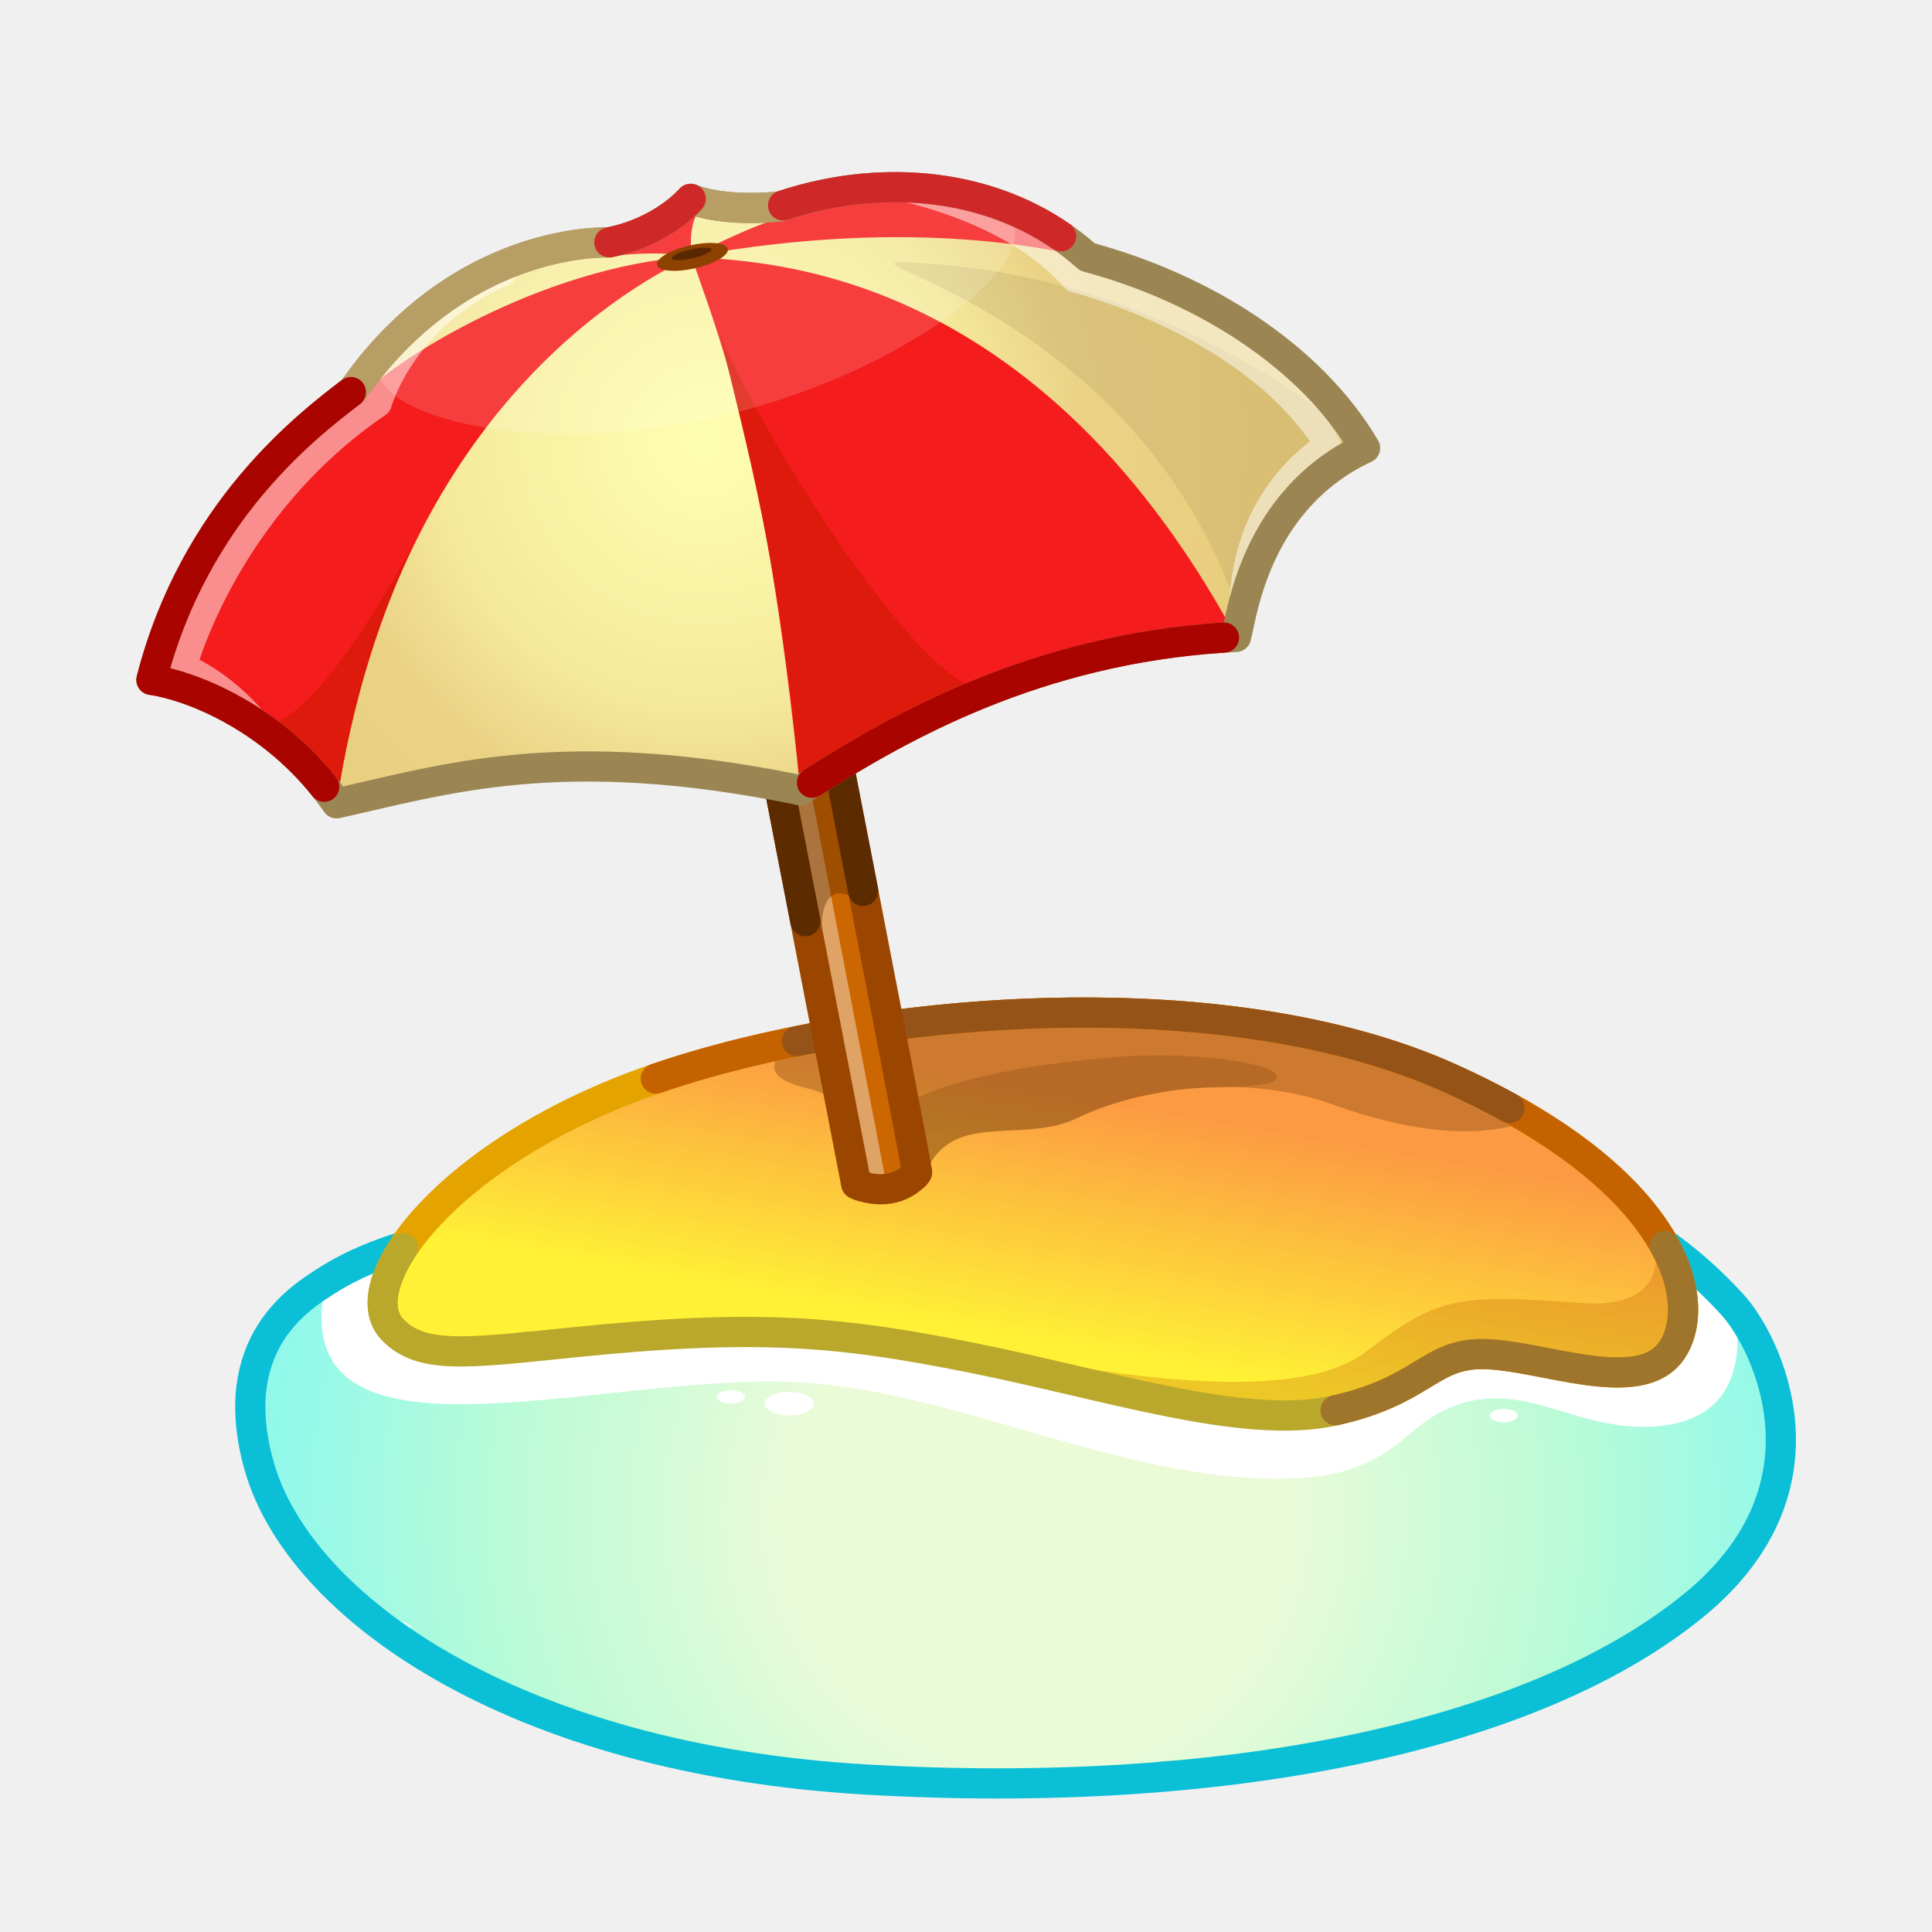
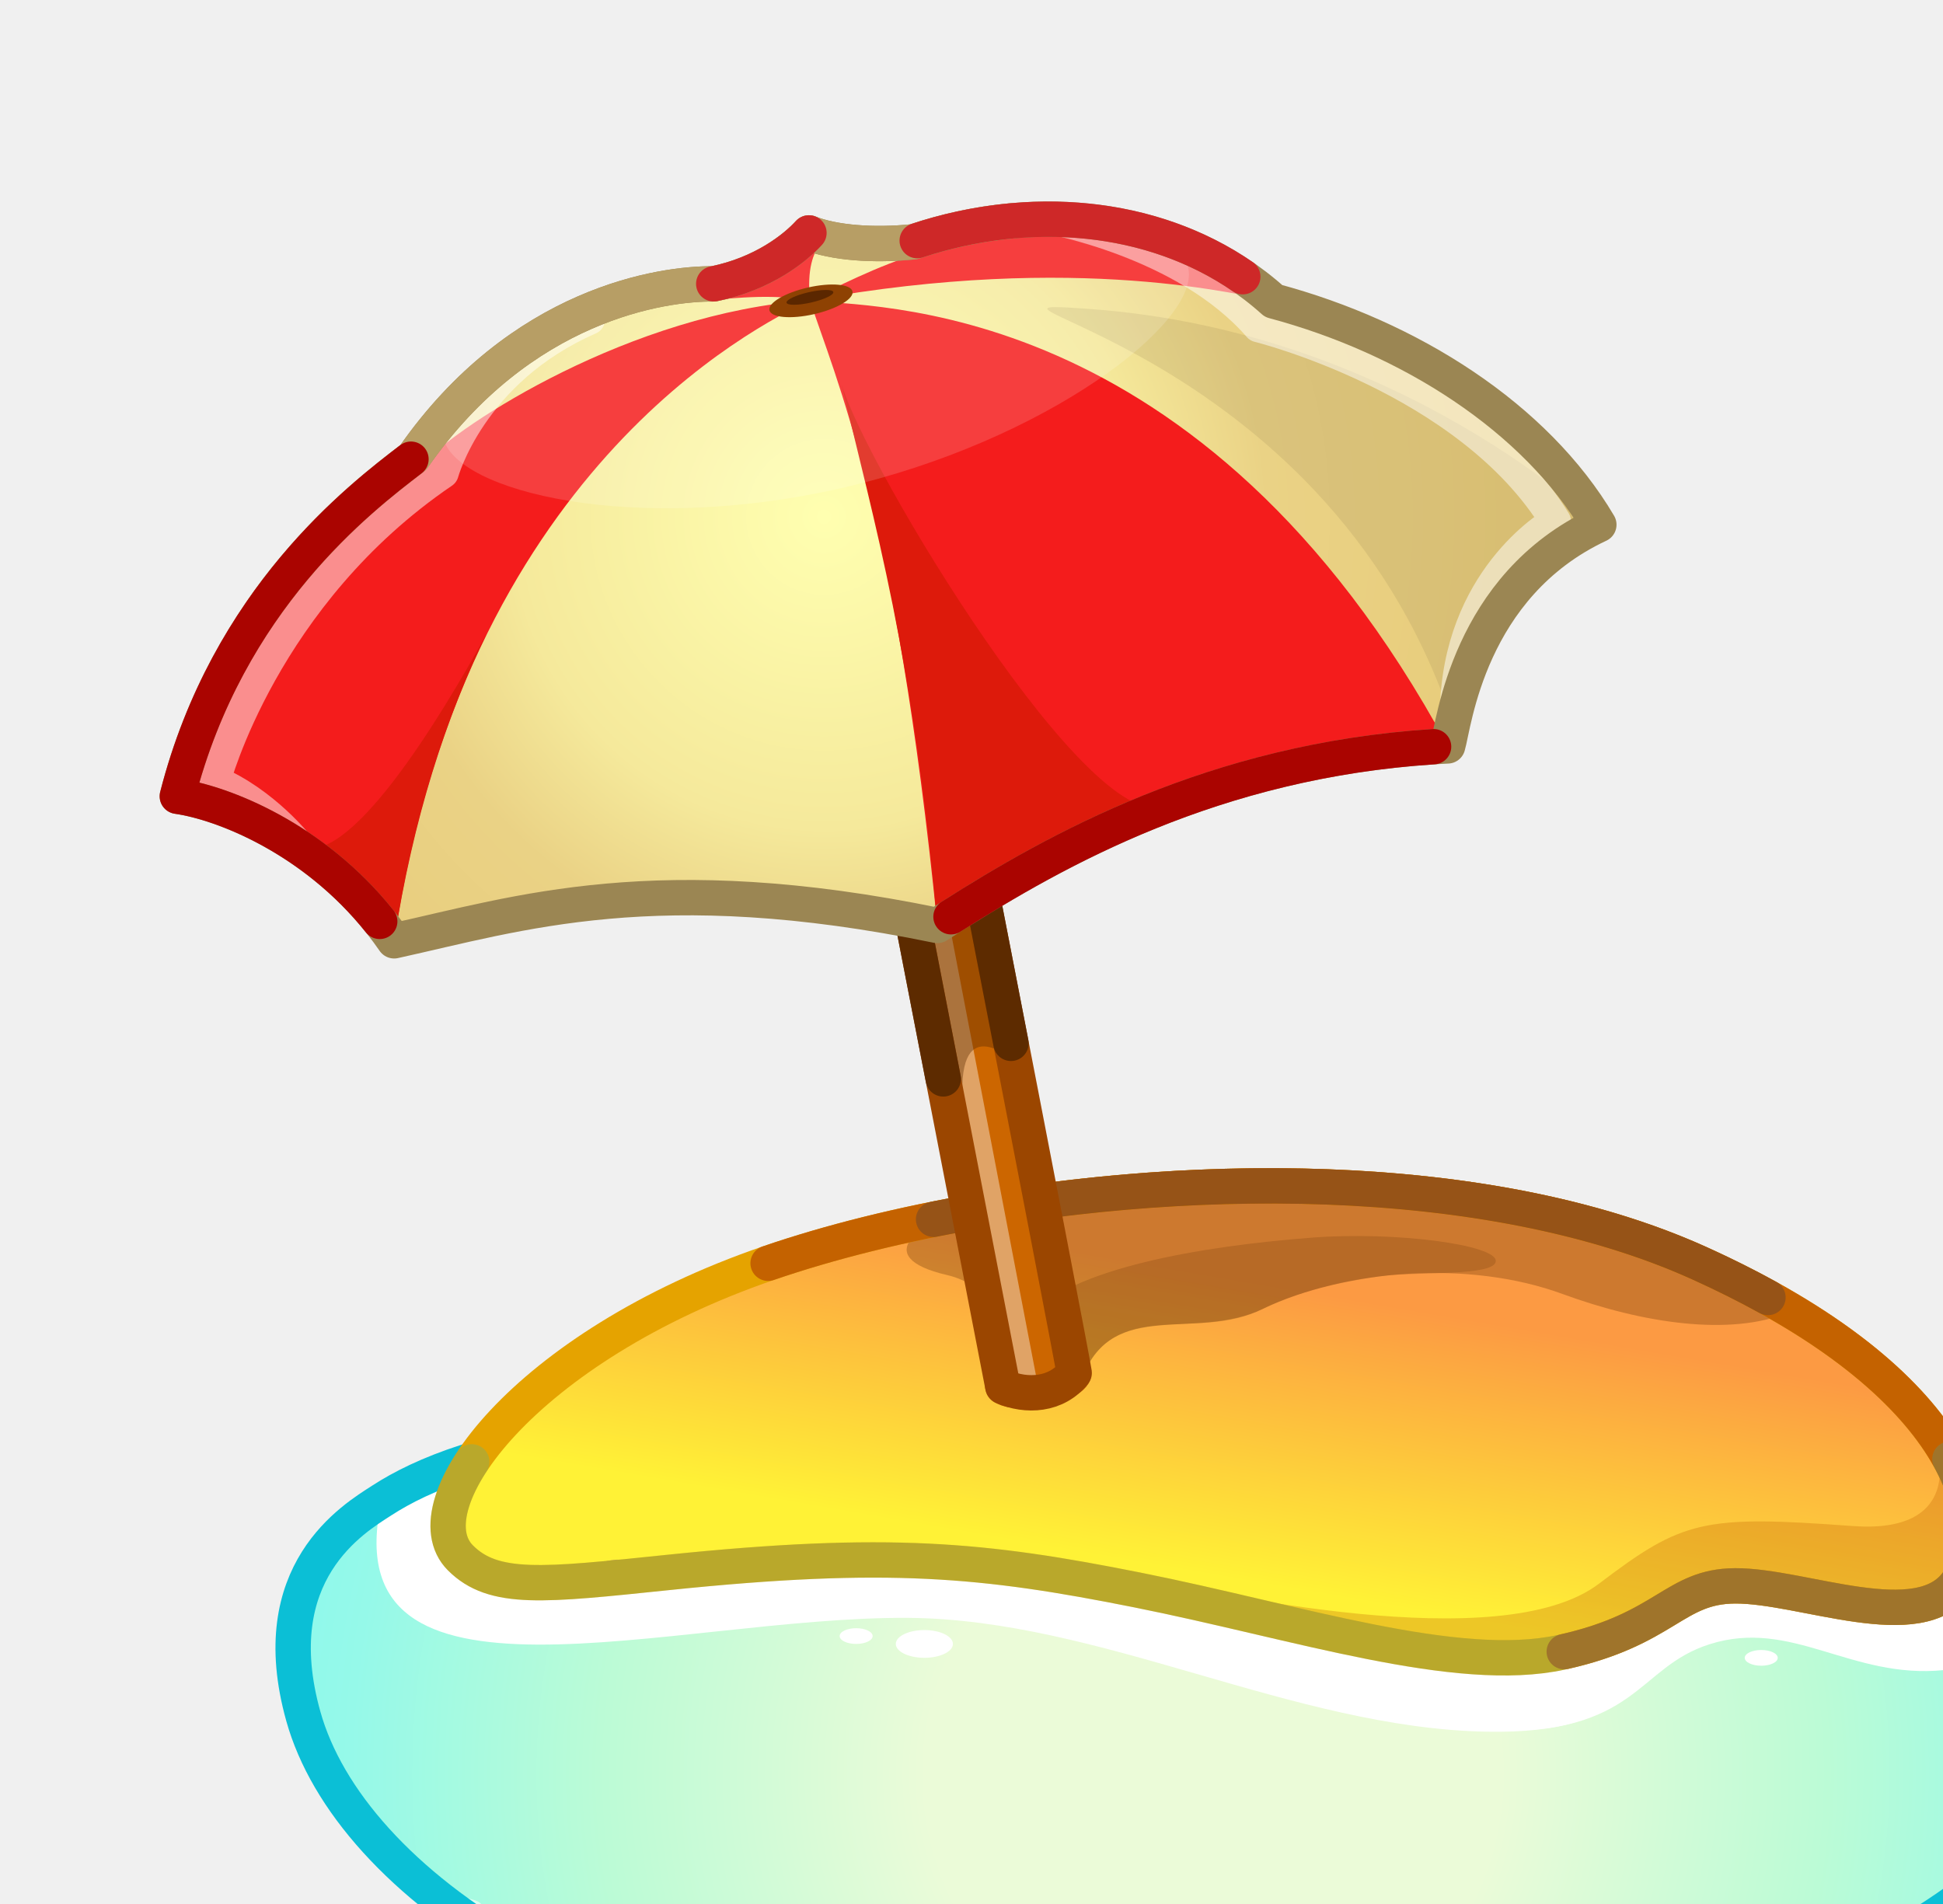
- <svg xmlns="http://www.w3.org/2000/svg" viewBox="0 0 512 512" width="512" height="512" style="width: 100%; height: 100%; transform: translate3d(0,0,0);" preserveAspectRatio="xMidYMid meet">
+ <svg xmlns="http://www.w3.org/2000/svg" width="512" height="512" style="width:100%;height:100%;transform:translate3d(0,0,0)">
  <defs>
-     <clipPath id="__lottie_element_2">
-       <rect width="512" height="512" x="0" y="0" />
+     <radialGradient id="d" spreadMethod="pad" gradientUnits="userSpaceOnUse" cx="-69.533" cy="-144.056" r="156.714" fx="-69.533" fy="-144.056">
+       <stop offset="0%" stop-color="#FFFFB0" />
+       <stop offset="45%" stop-color="#F5E99B" />
+       <stop offset="64%" stop-color="#EAD285" />
+       <stop offset="82%" stop-color="#E9CF80" />
+       <stop offset="100%" stop-color="#E7CC7A" />
+     </radialGradient>
+     <radialGradient id="b" spreadMethod="pad" gradientUnits="userSpaceOnUse" cx="18.467" cy="140.419" r="295.812" fx="18.467" fy="140.419">
+       <stop offset="22%" stop-color="#EBFBD8" />
+       <stop offset="34%" stop-color="#D3FBD7" />
+       <stop offset="47%" stop-color="#BBFBD6" />
+       <stop offset="66%" stop-color="#95F9E9" />
+       <stop offset="100%" stop-color="#6FF6FB" />
+     </radialGradient>
+     <linearGradient id="c" spreadMethod="pad" gradientUnits="userSpaceOnUse" x1="15.467" y1="95" x2="26.853" y2="28.965">
+       <stop offset="0%" stop-color="#FFF236" />
+       <stop offset="50%" stop-color="#FDC63C" />
+       <stop offset="100%" stop-color="#FC9A43" />
+     </linearGradient>
+     <clipPath id="a">
+       <path d="M0 0h512v512H0z" />
    </clipPath>
-     <radialGradient id="__lottie_element_10" spreadMethod="pad" gradientUnits="userSpaceOnUse" cx="-69.533" cy="-144.056" r="156.714" fx="-69.533" fy="-144.056">
-       <stop offset="0%" stop-color="rgb(255,255,176)" />
-       <stop offset="45%" stop-color="rgb(245,233,155)" />
-       <stop offset="64%" stop-color="rgb(234,210,133)" />
-       <stop offset="82%" stop-color="rgb(233,207,128)" />
-       <stop offset="100%" stop-color="rgb(231,204,122)" />
-     </radialGradient>
-     <linearGradient id="__lottie_element_32" spreadMethod="pad" gradientUnits="userSpaceOnUse" x1="15.467" y1="95" x2="26.853" y2="28.965">
-       <stop offset="0%" stop-color="rgb(255,242,54)" />
-       <stop offset="50%" stop-color="rgb(253,198,60)" />
-       <stop offset="100%" stop-color="rgb(252,154,67)" />
-     </linearGradient>
-     <radialGradient id="__lottie_element_36" spreadMethod="pad" gradientUnits="userSpaceOnUse" cx="18.467" cy="140.419" r="295.812" fx="18.467" fy="140.419">
-       <stop offset="22%" stop-color="rgb(235,251,216)" />
-       <stop offset="34%" stop-color="rgb(211,251,215)" />
-       <stop offset="47%" stop-color="rgb(187,251,214)" />
-       <stop offset="66%" stop-color="rgb(149,249,233)" />
-       <stop offset="100%" stop-color="rgb(111,246,251)" />
-     </radialGradient>
  </defs>
-   <g clip-path="url(#__lottie_element_2)">
-     <g style="display: block;" transform="matrix(1,0,0,1,256,261)" opacity="1">
-       <g opacity="1" transform="matrix(1,0,0,1,0,0)">
-         <path fill="rgb(255,255,255)" fill-opacity="1" d=" M140.055,51.941 C167.937,54.765 188.409,68.529 203.316,84.984 C211.754,94.298 231.525,132.758 192.986,164.333 C149.858,199.668 67.552,216.008 -26.187,210.613 C-119.926,205.218 -176.875,164.818 -187.361,127.394 C-196.52,94.704 -175.91,82.605 -169.639,78.543 C-160.383,72.548 -145.474,66.411 -116.18,62.529 C-40.499,52.499 85.946,46.462 140.055,51.941z" />
-       </g>
-       <g opacity="1" transform="matrix(1,0,0,1,0,0)">
-         <path fill="url(#__lottie_element_36)" fill-opacity="1" d=" M-169.639,78.543 C-169.639,78.543 -196.52,94.704 -187.361,127.394 C-176.875,164.818 -119.926,205.218 -26.187,210.613 C67.552,216.008 149.858,199.668 192.986,164.333 C231.525,132.758 211.098,91.902 203.316,84.984 C203.316,84.984 211.486,114.132 183.86,116.911 C162.805,119.029 149.463,105.134 130.82,111.059 C114.147,116.358 114.837,131.497 80.378,130.851 C36.439,130.027 -7.003,105.402 -50.502,105.095 C-103.562,104.72 -181.26,130.446 -169.639,78.543z" />
-       </g>
-       <g opacity="0.6" transform="matrix(0.5,0,0,0.5,7,-36)">
-         <path fill="rgb(255,255,255)" fill-opacity="1" d=" M-311.606,421.337 C-312,425.112 -299,426 -299,422.447 C-299,418.894 -311.258,418 -311.606,421.337z M-330.303,411.171 C-331,415.889 -308,417 -308,412.559 C-308,408.118 -329.687,407 -330.303,411.171z" />
-       </g>
-       <g opacity="0.6" transform="matrix(0.5,0,0,0.5,7,-36)">
-         <path fill="rgb(255,255,255)" fill-opacity="1" d=" M-247.398,456 C-232.254,461.949 -207.499,470.124 -195.21,472.249 C-186.921,473.524 -173,479 -161,482.023 C-134.657,488.66 -109.67,491.685 -94.532,493.448 C-85.5,494.5 -60.04,496.6 -48.662,496.972 C-32.5,497.5 1.37,496.622 14.429,496.622 C28.009,496.622 50.965,495.622 73.333,495.197 C94.017,494.804 117.316,490.297 141.603,489.447 C160.719,488.778 166.785,486.117 176.911,485.048 C184.959,484.198 191.045,482.198 196.369,481.348 C202.568,480.073 214.769,476.373 223,471.699 C212.299,475.949 156.472,486.573 140.931,487.423 C129.122,488.069 120.932,487.573 95.074,489.273 C74.588,490.62 47.672,492.998 21.641,490.873 C6.564,489.642 -37.143,493.689 -66.091,491.448 C-130,486.5 -151,483 -186.313,472.325 C-205.162,466.627 -225.5,465 -247.398,456z" />
-       </g>
-       <g opacity="1" transform="matrix(0.5,0,0,0.5,7,-36)">
-         <path stroke-linecap="round" stroke-linejoin="round" fill-opacity="0" stroke="rgb(134,232,209)" stroke-opacity="1" stroke-width="12" d=" M-46.54,494.517 C-41.599,495.286 -31,495 -21.429,494.583" />
-       </g>
-       <g opacity="1" transform="matrix(0.5,0,0,0.5,7,-36)">
-         <path stroke-linecap="round" stroke-linejoin="round" fill-opacity="0" stroke="rgb(134,232,209)" stroke-opacity="1" stroke-width="12" d=" M90.01,489.439 C101.907,489.148 111.985,488.329 124.557,487.347" />
-       </g>
-       <g opacity="1" transform="matrix(0.5,0,0,0.5,7,-36)">
-         <path stroke-linecap="round" stroke-linejoin="round" fill-opacity="0" stroke="rgb(134,232,209)" stroke-opacity="1" stroke-width="12" d=" M-222.287,464.207 C-210,469.5 -196.5,474 -179.837,476.882" />
-       </g>
-       <g opacity="1" transform="matrix(1,0,0,1,0,0)">
-         <path stroke-linecap="round" stroke-linejoin="round" fill-opacity="0" stroke="rgb(11,191,214)" stroke-opacity="1" stroke-width="8" d=" M140.055,51.941 C167.937,54.765 188.409,68.529 203.316,84.984 C211.754,94.298 231.525,132.758 192.986,164.333 C149.858,199.668 67.552,216.008 -26.187,210.613 C-119.926,205.218 -176.875,164.818 -187.361,127.394 C-196.52,94.704 -175.91,82.605 -169.639,78.543 C-160.383,72.548 -145.474,66.411 -116.18,62.529 C-40.499,52.499 85.946,46.462 140.055,51.941z" />
-       </g>
-       <g opacity="1" transform="matrix(1,0,0,1,0,0)">
-         <path fill="rgb(255,255,255)" fill-opacity="1" d=" M146.241,114.143 C146.241,115.126 144.569,115.922 142.507,115.922 C140.445,115.922 138.774,115.126 138.774,114.143 C138.774,113.16 140.445,112.363 142.507,112.363 C144.569,112.363 146.241,113.16 146.241,114.143z" />
-       </g>
-       <g opacity="1" transform="matrix(1,0,0,1,0,0)">
-         <path fill="rgb(255,255,255)" fill-opacity="1" d=" M-40.387,110.992 C-40.387,112.726 -43.28,114.132 -46.848,114.132 C-50.416,114.132 -53.308,112.726 -53.308,110.992 C-53.308,109.258 -50.416,107.852 -46.848,107.852 C-43.28,107.852 -40.387,109.258 -40.387,110.992z" />
-       </g>
-       <g opacity="1" transform="matrix(1,0,0,1,0,0)">
-         <path fill="rgb(255,255,255)" fill-opacity="1" d=" M-58.55,109.212 C-58.55,110.195 -60.221,110.992 -62.283,110.992 C-64.345,110.992 -66.016,110.195 -66.016,109.212 C-66.016,108.229 -64.345,107.432 -62.283,107.432 C-60.221,107.432 -58.55,108.229 -58.55,109.212z" />
-       </g>
-       <g opacity="1" transform="matrix(1,0,0,1,1,0)">
-         <path fill="rgb(255,255,255)" fill-opacity="1" d=" M-38.05,101.466 C-38.05,102.037 -39.721,102.5 -41.783,102.5 C-43.845,102.5 -45.516,102.037 -45.516,101.466 C-45.516,100.895 -43.845,100.432 -41.783,100.432 C-39.721,100.432 -38.05,100.895 -38.05,101.466z" />
-       </g>
-       <g opacity="0" transform="matrix(1,0,0,1,1,0)">
-         <path fill="rgb(255,255,255)" fill-opacity="1" d=" M123.75,144.646 C123.75,145.702 121.212,146.558 118.082,146.558 C114.952,146.558 112.414,145.702 112.414,144.646 C112.414,143.59 114.952,142.734 118.082,142.734 C121.212,142.734 123.75,143.59 123.75,144.646z" />
-       </g>
-       <g opacity="1" transform="matrix(1,0,0,1,1,0)">
-         <path fill="rgb(255,255,255)" fill-opacity="1" d=" M108.373,123.492 C108.373,124.187 106.704,124.75 104.644,124.75 C102.584,124.75 100.914,124.187 100.914,123.492 C100.914,122.797 102.584,122.234 104.644,122.234 C106.704,122.234 108.373,122.797 108.373,123.492z" />
-       </g>
+   <g clip-path="url(#a)">
+     <g style="display:block">
+       <path fill="#FFF" d="M396.055 312.941c27.882 2.824 48.354 16.588 63.261 33.043 8.438 9.314 28.209 47.774-10.33 79.349-43.128 35.335-125.434 51.675-219.173 46.28-93.739-5.395-150.688-45.795-161.174-83.219-9.159-32.69 11.451-44.789 17.722-48.851 9.256-5.995 24.165-12.132 53.459-16.014 75.681-10.03 202.126-16.067 256.235-10.588z" />
+       <path fill="url(#b)" d="M-169.639 78.543s-26.881 16.161-17.722 48.851c10.486 37.424 67.435 77.824 161.174 83.219 93.739 5.395 176.045-10.945 219.173-46.28 38.539-31.575 18.112-72.431 10.33-79.349 0 0 8.17 29.148-19.456 31.927-21.055 2.118-34.397-11.777-53.04-5.852-16.673 5.299-15.983 20.438-50.442 19.792-43.939-.824-87.381-25.449-130.88-25.756-53.06-.375-130.758 25.351-119.137-26.552z" transform="translate(256 261)" />
+       <path fill="#FFF" d="M107.197 435.669c-.197 1.887 6.303 2.331 6.303.554 0-1.776-6.129-2.223-6.303-.554zm-9.349-5.084C97.5 432.945 109 433.5 109 431.28c0-2.22-10.844-2.779-11.152-.694zM139.301 453c7.572 2.975 19.95 7.062 26.094 8.124 4.144.638 11.105 3.376 17.105 4.888 13.172 3.318 25.665 4.83 33.234 5.712 4.516.526 17.246 1.576 22.935 1.762 8.081.264 25.016-.175 31.545-.175 6.79 0 18.269-.5 29.453-.713 10.341-.196 21.991-2.45 34.134-2.875 9.558-.334 12.592-1.664 17.654-2.199 4.024-.425 7.067-1.425 9.73-1.85 3.099-.638 9.2-2.488 13.315-4.824-5.35 2.125-33.264 7.436-41.035 7.862-5.904.323-9.999.074-22.928.925-10.243.673-23.701 1.862-36.716.8-7.539-.616-29.393 1.407-43.867.287-31.954-2.474-42.454-4.224-60.11-9.561-9.425-2.85-19.594-3.663-30.543-8.163z" opacity=".6" />
+       <path stroke-linecap="round" stroke-linejoin="round" stroke="#86E8D1" stroke-width="6" d="M239.73 472.258c2.47.385 7.77.242 12.555.034M308.005 469.72c5.948-.146 10.988-.555 17.273-1.047M151.856 457.104C158 459.75 164.75 462 173.081 463.44" fill="none" />
+       <path stroke-linecap="round" stroke-linejoin="round" stroke="#0BBFD6" stroke-width="8" d="M396.055 312.941c27.882 2.824 48.354 16.588 63.261 33.043 8.438 9.314 28.209 47.774-10.33 79.349-43.128 35.335-125.434 51.675-219.173 46.28-93.739-5.395-150.688-45.795-161.174-83.219-9.159-32.69 11.451-44.789 17.722-48.851 9.256-5.995 24.165-12.132 53.459-16.014 75.681-10.03 202.126-16.067 256.235-10.588z" fill="none" />
+       <path fill="#FFF" d="M402.241 375.143c0 .983-1.672 1.779-3.734 1.779-2.062 0-3.733-.796-3.733-1.779 0-.983 1.671-1.78 3.733-1.78 2.062 0 3.734.797 3.734 1.78zM215.613 371.992c0 1.734-2.893 3.14-6.461 3.14-3.568 0-6.46-1.406-6.46-3.14 0-1.734 2.892-3.14 6.46-3.14s6.461 1.406 6.461 3.14zM197.45 370.212c0 .983-1.671 1.78-3.733 1.78-2.062 0-3.733-.797-3.733-1.78s1.671-1.78 3.733-1.78c2.062 0 3.733.797 3.733 1.78zM218.95 362.466c0 .571-1.671 1.034-3.733 1.034-2.062 0-3.733-.463-3.733-1.034s1.671-1.034 3.733-1.034c2.062 0 3.733.463 3.733 1.034zM365.373 384.492c0 .695-1.669 1.258-3.729 1.258s-3.73-.563-3.73-1.258c0-.695 1.67-1.258 3.73-1.258s3.729.563 3.729 1.258z" />
    </g>
-     <g style="display: block;" transform="matrix(1,0,0,1,256,261)" opacity="1">
-       <g opacity="1" transform="matrix(1,0,0,1,0,0)">
-         <path fill="url(#__lottie_element_32)" fill-opacity="1" d=" M-151.846,91.491 C-163.591,79.667 -137.409,43.812 -82.11,24.818 C-26.811,5.824 68.16,-2.435 128.446,24.818 C188.732,52.071 195.632,84.415 187.007,96.922 C178.382,109.429 151.924,97.774 136.613,97.849 C122.705,97.917 121.023,107.704 97.303,112.879 C73.583,118.054 37.443,105.981 1.3,98.775 C-33.307,91.875 -55.058,89.666 -104.962,94.83 C-133.056,97.737 -144.309,99.078 -151.846,91.491z" />
-       </g>
-       <g opacity="0.3" transform="matrix(1,0,0,1,0,0)">
-         <path fill="rgb(93,43,0)" fill-opacity="1" d=" M-11.094,50.589 C-4.162,32.741 14.321,42.518 29.729,35.18 C48.607,26.19 76.464,24.065 97.541,31.802 C115.811,38.509 135.467,41.353 148.526,36.059 C138.291,26.53 83.702,-5.118 -36.734,13.389 C-47.298,15.012 -59.783,23.354 -41.665,27.529 C-23.547,31.704 -16.366,64.162 -11.094,50.589z" />
-       </g>
-       <g opacity="0.2" transform="matrix(1,0,0,1,0,0)">
-         <path fill="rgb(93,43,0)" fill-opacity="1" d=" M29.73,35.178 C14.762,42.765 -3.68,32.265 -11.09,50.588 C-13.752,57.171 -20.123,49.25 -21.21,46.228 C-22.297,43.206 -25.209,39.263 -22.758,36.55 C-13.386,26.177 14.776,21.048 40.89,19.053 C59.901,17.601 82.791,20.706 82.438,24.412 C82.11,27.856 64.55,26.695 56.585,27.765 C44.761,29.353 35.529,32.239 29.73,35.178z" />
-       </g>
-       <g opacity="0.3" transform="matrix(1,0,0,1,0,0)">
-         <path fill="rgb(196,98,0)" fill-opacity="1" d=" M187.009,96.919 C178.384,109.426 149.488,98.651 135.685,96.919 C121.881,95.196 121.013,107.668 97.304,112.881 C68.143,119.292 18.059,99.34 1.3,95.996 C17.67,99.016 83.499,114.296 105.788,97.364 C124.705,82.993 129.322,81.8 163.089,84.311 C187.456,86.123 183.943,68.58 180.524,61.984 C191.798,76.899 191.799,89.971 187.009,96.919z" />
-       </g>
+     <g style="display:block">
+       <path fill="url(#c)" d="M-151.846 91.491c-11.745-11.824 14.437-47.679 69.736-66.673 55.299-18.994 150.27-27.253 210.556 0s67.186 59.597 58.561 72.104c-8.625 12.507-35.083.852-50.394.927-13.908.068-15.59 9.855-39.31 15.03-23.72 5.175-59.86-6.898-96.003-14.104-34.607-6.9-56.358-9.109-106.262-3.945-28.094 2.907-39.347 4.248-46.884-3.339z" transform="translate(256 261)" />
+       <path fill="#5D2B00" d="M244.906 311.589c6.932-17.848 25.415-8.071 40.823-15.409 18.878-8.99 46.735-11.115 67.812-3.378 18.27 6.707 37.926 9.551 50.985 4.257-10.235-9.529-64.824-41.177-185.26-22.67-10.564 1.623-23.049 9.965-4.931 14.14 18.118 4.175 25.299 36.633 30.571 23.06z" opacity=".3" />
+       <path fill="#5D2B00" d="M285.73 296.178c-14.968 7.587-33.41-2.913-40.82 15.41-2.662 6.583-9.033-1.338-10.12-4.36-1.087-3.022-3.999-6.965-1.548-9.678 9.372-10.373 37.534-15.502 63.648-17.497 19.011-1.452 41.901 1.653 41.548 5.359-.328 3.444-17.888 2.283-25.853 3.353-11.824 1.588-21.056 4.474-26.855 7.413z" opacity=".2" />
+       <path fill="#C46200" d="M443.009 357.919c-8.625 12.507-37.521 1.732-51.324 0-13.804-1.723-14.672 10.749-38.381 15.962-29.161 6.411-79.245-13.541-96.004-16.885 16.37 3.02 82.199 18.3 104.488 1.368 18.917-14.371 23.534-15.564 57.301-13.053 24.367 1.812 20.854-15.731 17.435-22.327 11.274 14.915 11.275 27.987 6.485 34.935z" opacity=".3" />
    </g>
-     <g style="display: none;">
-       <g>
-         <path stroke-linecap="round" stroke-linejoin="round" fill-opacity="0" />
-         <path />
-       </g>
-       <g>
-         <path />
-       </g>
-       <g>
-         <path />
-       </g>
-       <g>
-         <path />
-       </g>
-       <g>
-         <path />
-       </g>
+     <g style="display:block">
+       <path stroke-linecap="round" stroke-linejoin="round" stroke="#C29D5C" stroke-width="9" d="M134.902 359.505c3.303-3.502 10.915-2.545 10.301 2.33 4.377-1.373 12.108-2.627 9.189 2.797 4.762-.412 3.633-.79 2.98-.659-1.372.276-7.936.628-11.315 1.177-.62.662-2.932.1-3.928.162-4.191-1.25-10.691.437-12.191-.943.5-.12.062-.557.705-.989-.768-.943-1.807-1.01-1.972-1.932-.483-2.699 1.93-3.659 6.231-1.943z" fill="none" />
+       <path fill="#E3D39E" d="M134.902 359.505c3.303-3.502 10.915-2.545 10.301 2.33 4.377-1.373 12.108-2.627 9.189 2.797 4.762-.412 3.633-.79 2.98-.659-1.372.276-7.936.628-11.315 1.177-.62.662-2.932.1-3.928.162-4.191-1.25-10.691.437-12.191-.943.5-.12.062-.557.705-.989-.768-.943-1.807-1.01-1.972-1.932-.483-2.699 1.93-3.659 6.231-1.943z" />
    </g>
-     <g style="display: block;" transform="matrix(-0.5,0,0,0.5,251.25,213.4995)" opacity="1">
-       <g opacity="1" transform="matrix(1,0,0,1,0,0)">
-         <path stroke-linecap="round" stroke-linejoin="round" fill-opacity="0" stroke="rgb(194,157,92)" stroke-opacity="1" stroke-width="18" d=" M232.695,292.012 C226.09,285.008 210.865,286.921 212.094,296.671 C203.339,293.924 187.879,291.417 193.716,302.266 C184.193,301.442 186.449,300.684 187.755,300.947 C190.5,301.5 203.628,302.203 210.386,303.302 C211.625,304.625 216.25,303.5 218.243,303.625 C226.625,301.125 239.625,304.5 242.625,301.739 C241.625,301.5 242.5,300.625 241.215,299.762 C242.75,297.875 244.828,297.742 245.158,295.897 C246.125,290.5 241.297,288.579 232.695,292.012z" />
-         <path fill="rgb(227,211,158)" fill-opacity="1" d=" M232.695,292.012 C226.09,285.008 210.865,286.921 212.094,296.671 C203.339,293.924 187.879,291.417 193.716,302.266 C184.193,301.442 186.449,300.684 187.755,300.947 C190.5,301.5 203.628,302.203 210.386,303.302 C211.625,304.625 216.25,303.5 218.243,303.625 C226.625,301.125 239.625,304.5 242.625,301.739 C241.625,301.5 242.5,300.625 241.215,299.762 C242.75,297.875 244.828,297.742 245.158,295.897 C246.125,290.5 241.297,288.579 232.695,292.012z" />
-       </g>
-       <g opacity="0" transform="matrix(1,0,0,1,0,0)">
-         <path fill="rgb(238,228,196)" fill-opacity="1" d=" M192.298,312.337 C187.981,312.096 183.795,316.608 187.69,320.439 C190.762,323.46 207.351,324.422 209.962,324.697 C212.573,324.972 212.566,322.858 211.037,321.813 C208.426,320.028 199.671,312.749 192.298,312.337z" />
-       </g>
-       <g opacity="0" transform="matrix(1,0,0,1,0,0)">
-         <path fill="rgb(238,228,196)" fill-opacity="1" d=" M204.107,298.593 C197.845,296.524 189.84,302.586 196.291,309.178 C202.281,311.375 218.158,319.595 219.946,320.714 C224.554,323.598 224.636,320.185 223.325,317.281 C219.792,309.453 211.173,300.928 204.107,298.593z" />
-       </g>
-       <g opacity="0" transform="matrix(1,0,0,1,0,0)">
-         <path fill="rgb(238,228,196)" fill-opacity="1" d=" M224.536,291.727 C220.332,286.416 209.944,290.353 212.862,296.945 C221.156,302.164 228.83,313.443 231.005,318.791 C232.234,321.812 233.872,320.713 233.77,317.693 C233.616,313.161 231.602,300.653 224.536,291.727z" />
-       </g>
-       <g opacity="0" transform="matrix(1,0,0,1,0,0)">
-         <path fill="rgb(238,228,196)" fill-opacity="1" d=" M233.002,292.424 C235.613,298.054 237.61,305.608 238.532,311.376 C238.95,313.991 240.608,314.237 241.604,311.788 C243.447,307.256 244.256,296.789 243.14,293.547 C241.911,289.976 234.845,290.227 233.002,292.424z" />
-       </g>
+     <g style="display:block">
+       <path fill="#FFF" d="M380.5 362.25c-3.75 2-8 4.75-15.5 8.75s-23.5 4.25-28.25 4-2.48 16.02 4.375 16.375c16.875.875 24.75-6.25 29.25-9s7.5-8.875 20.125-11.625c-1-2.25-6.25-10.5-10-8.5zM168.227 351.6c-11.727.9-21.727 3.15-29.513 3.457-8.494.336-14.714 1.193-19.723 1.005-4.753-.177-14.001 13.967-7.193 14.848 11.327 1.465 23.194-.187 28.461-.436 4.741-.224 19.991-1.224 30.974-3.031 1.392-2.818 1.232-16.169-3.006-15.843z" />
    </g>
-     <g style="display: block;" transform="matrix(0.5,0,0,0.5,260,225)" opacity="1">
-       <g opacity="1" transform="matrix(1,0,0,1,0,0)">
-         <path fill="rgb(255,255,255)" fill-opacity="1" d=" M241,274.5 C233.5,278.5 225,284 210,292 C195,300 163,300.5 153.5,300 C144,299.5 148.539,332.039 162.25,332.75 C196,334.5 211.75,320.25 220.75,314.75 C229.75,309.25 235.75,297 261,291.5 C259,287 248.5,270.5 241,274.5z" />
-       </g>
-       <g opacity="1" transform="matrix(1,0,0,1,0,0)">
-         <path fill="rgb(255,255,255)" fill-opacity="1" d=" M-183.546,253.199 C-207,255 -227,259.5 -242.573,260.115 C-259.56,260.786 -272,262.5 -282.018,262.125 C-291.525,261.769 -310.021,290.059 -296.405,291.82 C-273.75,294.75 -250.017,291.446 -239.481,290.948 C-230,290.5 -199.5,288.5 -177.533,284.886 C-174.75,279.25 -175.071,252.548 -183.546,253.199z" />
-       </g>
-       <g opacity="0" transform="matrix(0.5,0,0,0.5,7,-36)">
-         <path stroke-linecap="round" stroke-linejoin="round" fill-opacity="0" stroke="rgb(134,232,209)" stroke-opacity="1" stroke-width="25" d=" M329.268,739.959 C390,735 419,710 436.625,695.37" />
-       </g>
+     <g style="display:block">
+       <path stroke-linecap="round" stroke-linejoin="round" stroke="#E5A300" stroke-width="8" d="M104.154 352.491c-11.745-11.824 14.437-47.679 69.736-66.673 55.299-18.994 150.27-27.253 210.556 0s67.186 59.597 58.561 72.104c-8.625 12.507-35.083.852-50.394.927-13.908.068-15.59 9.855-39.31 15.03-23.72 5.175-59.86-6.898-96.003-14.104-34.607-6.9-56.358-9.109-106.262-3.945-28.094 2.907-39.347 4.248-46.884-3.339z" fill="none" />
+       <path stroke-linecap="round" stroke-linejoin="round" stroke="#C46200" stroke-width="8" d="m173.793 285.851.097-.033c55.299-18.994 150.27-27.253 210.556 0s67.186 59.597 58.561 72.104c-8.625 12.507-35.083.852-50.394.927-13.783.067-15.559 9.68-38.678 14.89" fill="none" />
+       <path stroke-linecap="round" stroke-linejoin="round" stroke="#965317" stroke-width="8" d="M211.231 275.908c54.555-10.968 124.985-11.893 173.215 9.91 5.652 2.555 10.835 5.154 15.58 7.778" fill="none" />
+       <path stroke-linecap="round" stroke-linejoin="round" stroke="#0BBFD6" stroke-width="8" d="M441.192 330.169c6.477 11.864 5.819 21.946 1.815 27.753-8.625 12.507-35.083.852-50.394.927-13.908.068-15.59 9.855-39.31 15.03-23.72 5.175-59.86-6.898-96.003-14.104-34.607-6.9-56.358-9.109-106.262-3.945-28.094 2.907-39.347 4.248-46.884-3.339 0 0 0 0 0 0-4.472-4.502-3.446-12.487 2.593-21.7" fill="none" opacity=".2" />
    </g>
-     <g style="display: block;" transform="matrix(1,0,0,1,256,261)" opacity="1">
-       <g opacity="1" transform="matrix(1,0,0,1,0,0)">
-         <path stroke-linecap="round" stroke-linejoin="round" fill-opacity="0" stroke="rgb(229,163,0)" stroke-opacity="1" stroke-width="8" d=" M-151.846,91.491 C-163.591,79.667 -137.409,43.812 -82.11,24.818 C-26.811,5.824 68.16,-2.435 128.446,24.818 C188.732,52.071 195.632,84.415 187.007,96.922 C178.382,109.429 151.924,97.774 136.613,97.849 C122.705,97.917 121.023,107.704 97.303,112.879 C73.583,118.054 37.443,105.981 1.3,98.775 C-33.307,91.875 -55.058,89.666 -104.962,94.83 C-133.056,97.737 -144.309,99.078 -151.846,91.491z" />
-       </g>
-       <g opacity="1" transform="matrix(1,0,0,1,0,0)">
-         <path stroke-linecap="round" stroke-linejoin="round" fill-opacity="0" stroke="rgb(196,98,0)" stroke-opacity="1" stroke-width="8" d=" M-82.207,24.851 C-82.174,24.84 -82.142,24.829 -82.11,24.818 C-26.811,5.824 68.16,-2.435 128.446,24.818 C188.732,52.071 195.632,84.415 187.007,96.922 C178.382,109.429 151.924,97.774 136.613,97.849 C122.83,97.916 121.054,107.529 97.935,112.739" />
-       </g>
-       <g opacity="1" transform="matrix(1,0,0,1,0,0)">
-         <path stroke-linecap="round" stroke-linejoin="round" fill-opacity="0" stroke="rgb(150,83,23)" stroke-opacity="1" stroke-width="8" d=" M-44.769,14.908 C9.786,3.94 80.216,3.015 128.446,24.818 C134.098,27.373 139.281,29.972 144.026,32.596" />
-       </g>
-       <g opacity="0.2" transform="matrix(1,0,0,1,0,0)">
-         <path stroke-linecap="round" stroke-linejoin="round" fill-opacity="0" stroke="rgb(11,191,214)" stroke-opacity="1" stroke-width="8" d=" M185.192,69.169 C191.669,81.033 191.011,91.115 187.007,96.922 C178.382,109.429 151.924,97.774 136.613,97.849 C122.705,97.917 121.023,107.704 97.303,112.879 C73.583,118.054 37.443,105.981 1.3,98.775 C-33.307,91.875 -55.058,89.666 -104.962,94.83 C-133.056,97.737 -144.309,99.078 -151.846,91.491 C-151.846,91.491 -151.846,91.491 -151.846,91.491 C-156.318,86.989 -155.292,79.004 -149.253,69.791" />
-       </g>
+     <g style="display:block">
+       <path fill="#C46200" d="M244.625 310.625c-.75-5-20.375-2.5-19.5 3.125.84 5.402 20.231 1.753 19.5-3.125z" />
+       <path stroke="#C46200" stroke-width="4.5" d="M244.625 310.625c-.75-5-20.375-2.5-19.5 3.125.84 5.402 20.231 1.753 19.5-3.125z" fill="none" />
    </g>
-     <g style="display: block;" transform="matrix(0.5,0,0,0.5,260,225)" opacity="1">
-       <g opacity="1" transform="matrix(1,0,0,1,0,0)">
-         <path fill="rgb(196,98,0)" fill-opacity="1" d=" M-30.75,171.25 C-32.25,161.25 -71.5,166.25 -69.75,177.5 C-68.069,188.305 -29.287,181.006 -30.75,171.25z" />
-         <path stroke-linecap="butt" stroke-linejoin="miter" fill-opacity="0" stroke-miterlimit="4" stroke="rgb(196,98,0)" stroke-opacity="1" stroke-width="9" d=" M-30.75,171.25 C-32.25,161.25 -71.5,166.25 -69.75,177.5 C-68.069,188.305 -29.287,181.006 -30.75,171.25z" />
-       </g>
+     <g style="display:block">
+       <path fill="#C60" d="M243.053 310.662c-4.057 5.102-10.762 5.456-16.137 3.133-.625-3.325-37.685-194.619-38.569-198.678 4.061-.882 12.685-2.208 16.138-3.133 1.335 5.78 38.036 194.635 38.568 198.678z" />
+       <path stroke-linecap="round" stroke-linejoin="round" stroke="#FFF" stroke-width="8" d="m230.946 314.424-21.879-113.997m21.879 113.997-21.879-113.997" fill="none" opacity=".4" />
+       <path fill="#5D2B00" d="M229.272 239.667c-2.275-1.197-14.714-11.621-10.789 16.356-3.134-9.435-29.604-135.082-30.136-140.907 3.002-.528 12.686-2.558 16.138-3.131.982 3.662 23.923 123.309 24.787 127.682z" opacity=".4" />
+       <path stroke-linecap="round" stroke-linejoin="round" stroke="#9B4600" stroke-width="8" d="M243.053 310.662c-4.057 5.102-10.762 5.456-16.137 3.133-.625-3.325-37.685-194.619-38.569-198.678 4.061-.882 12.685-2.208 16.138-3.133 1.335 5.78 38.036 194.635 38.568 198.678z" fill="none" />
+       <path stroke-linecap="round" stroke-linejoin="round" stroke="#5D2B00" stroke-width="8" d="M213.43 244.136c-10.911-56.293-24.551-126.576-25.083-129.019 4.061-.882 12.685-2.208 16.138-3.133.779 3.374 13.611 69.138 24.264 124.104" fill="none" />
    </g>
-     <g style="display: block;" transform="matrix(1,0,0,1,256,261)" opacity="1">
-       <g opacity="1" transform="matrix(1,0,0,1,0,0)">
-         <path fill="rgb(204,102,0)" fill-opacity="1" d=" M-12.947,49.662 C-17.004,54.764 -23.709,55.118 -29.084,52.795 C-29.709,49.47 -66.769,-141.824 -67.653,-145.883 C-63.592,-146.765 -54.968,-148.091 -51.515,-149.016 C-50.18,-143.236 -13.479,45.619 -12.947,49.662z" />
-       </g>
-       <g opacity="0.4" transform="matrix(1,0,0,1,0,0)">
-         <path stroke-linecap="round" stroke-linejoin="round" fill-opacity="0" stroke="rgb(255,255,255)" stroke-opacity="1" stroke-width="8" d=" M-25.054,53.424 C-25.054,53.424 -46.933,-60.573 -46.933,-60.573 M-25.054,53.424 C-25.054,53.424 -46.933,-60.573 -46.933,-60.573" />
-       </g>
-       <g opacity="0.4" transform="matrix(1,0,0,1,0,0)">
-         <path fill="rgb(93,43,0)" fill-opacity="1" d=" M-26.728,-21.333 C-29.003,-22.53 -41.442,-32.954 -37.517,-4.977 C-40.651,-14.412 -67.121,-140.059 -67.653,-145.884 C-64.651,-146.412 -54.967,-148.442 -51.515,-149.015 C-50.533,-145.353 -27.592,-25.706 -26.728,-21.333z" />
-       </g>
-       <g opacity="1" transform="matrix(1,0,0,1,0,0)">
-         <path stroke-linecap="round" stroke-linejoin="round" fill-opacity="0" stroke="rgb(155,70,0)" stroke-opacity="1" stroke-width="8" d=" M-12.947,49.662 C-17.004,54.764 -23.709,55.118 -29.084,52.795 C-29.709,49.47 -66.769,-141.824 -67.653,-145.883 C-63.592,-146.765 -54.968,-148.091 -51.515,-149.016 C-50.18,-143.236 -13.479,45.619 -12.947,49.662z" />
-       </g>
-       <g opacity="1" transform="matrix(1,0,0,1,0,0)">
-         <path stroke-linecap="round" stroke-linejoin="round" fill-opacity="0" stroke="rgb(93,43,0)" stroke-opacity="1" stroke-width="8" d=" M-42.57,-16.864 C-53.481,-73.157 -67.121,-143.44 -67.653,-145.883 C-63.592,-146.765 -54.968,-148.091 -51.515,-149.016 C-50.736,-145.642 -37.904,-79.878 -27.251,-24.912" />
-       </g>
+     <g style="display:block">
+       <path fill="url(#d)" d="M-72.961-208.296c-3.101 3.414-10.395 9.296-21.622 11.534-11.361-.12-43.596 4.35-67.906 39.27-11.22 8.609-41.808 31.433-53.389 76.67 11.11 1.587 33.933 10.763 49.062 32.712 28.165-6.184 59.459-16.537 122.907-3.474 24.317-15.651 61.964-38.004 115.468-40.633 1.437-4.783 4.614-36.195 34.203-50.054-14.295-24.259-42.765-42.376-73.589-50.611-21.412-19.294-52.941-23.059-81.412-13.412-9.176.941-18.117.235-23.722-2.002z" transform="translate(256 261)" />
+       <path fill="#9B8653" d="M361.762 118.729c-24.29 12.683-31.34 33.583-33.378 43.903-29.044-86.238-121.371-95.597-81.625-92.702 70.026 5.1 115.003 48.799 115.003 48.799z" opacity=".2" />
+       <path fill="#F41C1C" d="M183.261 67.962C170.526 74 104.879 107.177 89.184 212.89c-18.334-28.246-49.062-32.712-49.062-32.712 11.463-44.766 46.756-71.237 55.618-75.323 8.433-8.973 46.903-34.031 87.521-36.893zM327.559 168.783c-49.386 3.687-79.739 18.159-115.468 40.633-9.448-94.474-23.212-124.122-28.83-141.454 12.323 1.803 88.559-2.08 144.298 100.821z" />
+       <path fill="#F41C1C" d="M288.39 68.166c-6.806-1.107-44.158-11.262-105.129-.204 5.029-2.55 15.491-7.966 25.5-10.903 47.098-19.511 76.569 9.019 79.629 11.107z" />
+       <path fill="#F41C1C" d="M183.261 67.962c-3.853-.491-8.735-1.432-21.297-.119 7.974-5.313 19.679-11.725 23.852-13.011-1.879 2.462-3.232 6.05-2.555 13.13z" />
+       <path fill="#DD1A0B" d="M264.017 182.077c-25.726 10.864-42.315 21.1-51.926 27.339-5.319-61.125-14.389-91.299-21.669-122.463 5.162 18.106 57.221 104.639 73.595 95.124zM110.001 143.613c-8.995 18.565-16.519 41.373-20.817 69.277-6.3-9.709-14.063-16.611-21.548-21.484 11.006 5.596 31.767-28.551 42.365-47.793z" />
+       <path stroke-linecap="round" stroke-linejoin="round" stroke="#FFF" stroke-width="7" d="M67.635 191.406s-7.776-9.934-18.993-14.67c0 0 11.006-42.109 51.655-69.733 0 0 6.203-23.003 33.12-34.765" fill="none" opacity=".5" />
+       <path fill="#FFF" d="M268.864 60.675c2.792 12.258-32.116 39.207-78.664 49.81-46.548 10.603-87.11.843-89.902-11.415-2.792-12.258 32.68-30.789 79.228-41.392 46.548-10.603 86.546-9.261 89.338 2.997z" opacity=".15" />
+       <path stroke-linecap="round" stroke-linejoin="round" stroke="#FFF" stroke-width="7" d="M237 49.377s31.119 5.408 47.73 24.574c0 0 47.443 11.696 67.231 44.017 0 0-20.835 11.576-22.567 40.383" fill="none" opacity=".5" />
    </g>
-     <g style="display: block;" transform="matrix(1,0,0,1,256,261)" opacity="1">
-       <g opacity="1" transform="matrix(1,0,0,1,0,0)">
-         <path fill="url(#__lottie_element_10)" fill-opacity="1" d=" M-72.961,-208.296 C-76.062,-204.882 -83.356,-199 -94.583,-196.762 C-105.944,-196.882 -138.179,-192.412 -162.489,-157.492 C-173.709,-148.883 -204.297,-126.059 -215.878,-80.822 C-204.768,-79.235 -181.945,-70.059 -166.816,-48.11 C-138.651,-54.294 -107.357,-64.647 -43.909,-51.584 C-19.592,-67.235 18.055,-89.588 71.559,-92.217 C72.996,-97 76.173,-128.412 105.762,-142.271 C91.467,-166.53 62.997,-184.647 32.173,-192.882 C10.761,-212.176 -20.768,-215.941 -49.239,-206.294 C-58.415,-205.353 -67.356,-206.059 -72.961,-208.296z" />
-       </g>
-       <g opacity="0.2" transform="matrix(1,0,0,1,0,0)">
-         <path fill="rgb(155,134,83)" fill-opacity="1" d=" M105.762,-142.271 C81.472,-129.588 74.422,-108.688 72.384,-98.368 C43.34,-184.606 -48.987,-193.965 -9.241,-191.07 C60.785,-185.97 105.762,-142.271 105.762,-142.271z" />
-       </g>
-       <g opacity="1" transform="matrix(1,0,0,1,0,0)">
-         <path fill="rgb(244,28,28)" fill-opacity="1" d=" M-72.739,-193.038 C-85.474,-187 -151.121,-153.823 -166.816,-48.11 C-185.15,-76.356 -215.878,-80.822 -215.878,-80.822 C-204.415,-125.588 -169.122,-152.059 -160.26,-156.145 C-151.827,-165.118 -113.357,-190.176 -72.739,-193.038z" />
-       </g>
-       <g opacity="1" transform="matrix(1,0,0,1,0,0)">
-         <path fill="rgb(244,28,28)" fill-opacity="1" d=" M71.559,-92.217 C22.173,-88.53 -8.18,-74.058 -43.909,-51.584 C-53.357,-146.058 -67.121,-175.706 -72.739,-193.038 C-60.416,-191.235 15.82,-195.118 71.559,-92.217z" />
-       </g>
-       <g opacity="1" transform="matrix(1,0,0,1,0,0)">
-         <path fill="rgb(244,28,28)" fill-opacity="1" d=" M32.39,-192.834 C25.584,-193.941 -11.768,-204.096 -72.739,-193.038 C-67.71,-195.588 -57.248,-201.004 -47.239,-203.941 C-0.141,-223.452 29.33,-194.922 32.39,-192.834z" />
-       </g>
-       <g opacity="1" transform="matrix(1,0,0,1,0,0)">
-         <path fill="rgb(244,28,28)" fill-opacity="1" d=" M-72.739,-193.038 C-76.592,-193.529 -81.474,-194.47 -94.036,-193.157 C-86.062,-198.47 -74.357,-204.882 -70.184,-206.168 C-72.063,-203.706 -73.416,-200.118 -72.739,-193.038z" />
-       </g>
-       <g opacity="1" transform="matrix(1,0,0,1,0,0)">
-         <path fill="rgb(221,26,11)" fill-opacity="1" d=" M8.017,-78.923 C-17.709,-68.059 -34.298,-57.823 -43.909,-51.584 C-49.228,-112.709 -58.298,-142.883 -65.578,-174.047 C-60.416,-155.941 -8.357,-69.408 8.017,-78.923z" />
-       </g>
-       <g opacity="1" transform="matrix(1,0,0,1,0,0)">
-         <path fill="rgb(221,26,11)" fill-opacity="1" d=" M-145.999,-117.387 C-154.994,-98.822 -162.518,-76.014 -166.816,-48.11 C-173.116,-57.819 -180.879,-64.721 -188.364,-69.594 C-177.358,-63.998 -156.597,-98.145 -145.999,-117.387z" />
-       </g>
-       <g opacity="0.5" transform="matrix(1,0,0,1,0,0)">
-         <path stroke-linecap="round" stroke-linejoin="round" fill-opacity="0" stroke="rgb(255,255,255)" stroke-opacity="1" stroke-width="7" d=" M-188.365,-69.594 C-188.365,-69.594 -196.141,-79.528 -207.358,-84.264 C-207.358,-84.264 -196.352,-126.373 -155.703,-153.997 C-155.703,-153.997 -149.5,-177 -122.583,-188.762" />
-       </g>
-       <g opacity="0.15" transform="matrix(1,0,0,1,0,0)">
-         <path fill="rgb(255,255,255)" fill-opacity="1" d=" M12.864,-200.325 C15.656,-188.067 -19.252,-161.118 -65.8,-150.515 C-112.348,-139.912 -152.91,-149.672 -155.702,-161.93 C-158.494,-174.188 -123.022,-192.719 -76.474,-203.322 C-29.926,-213.925 10.072,-212.583 12.864,-200.325z" />
-       </g>
-       <g opacity="0.5" transform="matrix(1,0,0,1,0,0)">
-         <path stroke-linecap="round" stroke-linejoin="round" fill-opacity="0" stroke="rgb(255,255,255)" stroke-opacity="1" stroke-width="7" d=" M-19,-211.623 C-19,-211.623 12.119,-206.215 28.73,-187.049 C28.73,-187.049 76.173,-175.353 95.961,-143.032 C95.961,-143.032 75.126,-131.456 73.394,-102.649" />
-       </g>
-     </g>
-     <g style="display: block;" transform="matrix(1,0,0,1,256,261)" opacity="1">
-       <g opacity="1" transform="matrix(1,0,0,1,0,0)">
-         <path stroke-linecap="round" stroke-linejoin="round" fill-opacity="0" stroke="rgb(155,134,83)" stroke-opacity="1" stroke-width="8" d=" M-72.961,-208.296 C-76.062,-204.882 -83.356,-199 -94.583,-196.762 C-105.944,-196.882 -138.179,-192.412 -162.489,-157.492 C-173.709,-148.883 -204.297,-126.059 -215.878,-80.822 C-204.768,-79.235 -181.945,-70.059 -166.816,-48.11 C-138.651,-54.294 -107.357,-64.647 -43.909,-51.584 C-19.592,-67.235 18.055,-89.588 71.559,-92.217 C72.996,-97 76.173,-128.412 105.762,-142.271 C91.467,-166.53 62.997,-184.647 32.173,-192.882 C10.761,-212.176 -20.768,-215.941 -49.239,-206.294 C-58.415,-205.353 -67.356,-206.059 -72.961,-208.296z" />
-       </g>
-       <g opacity="1" transform="matrix(1,0,0,1,0,0)">
-         <path stroke-linecap="round" stroke-linejoin="round" fill-opacity="0" stroke="rgb(183,158,101)" stroke-opacity="1" stroke-width="8" d=" M-27.263,-211.006 C-34.642,-210.316 -42.038,-208.734 -49.239,-206.294 C-58.415,-205.353 -67.356,-206.059 -72.961,-208.296 C-72.961,-208.296 -72.961,-208.296 -72.961,-208.296 C-76.062,-204.882 -83.356,-199 -94.583,-196.762 C-105.944,-196.882 -138.179,-192.412 -162.489,-157.492 C-169.461,-152.143 -183.91,-141.305 -196.631,-123.013" />
-       </g>
-       <g opacity="1" transform="matrix(1,0,0,1,0,0)">
-         <path stroke-linecap="round" stroke-linejoin="round" fill-opacity="0" stroke="rgb(170,4,0)" stroke-opacity="1" stroke-width="8" d=" M-163.01,-157.093 C-174.627,-148.19 -204.472,-125.377 -215.878,-80.822 C-205.541,-79.345 -185.065,-71.3 -170.08,-52.509" />
-       </g>
-       <g opacity="1" transform="matrix(1,0,0,1,0,0)">
-         <path stroke-linecap="round" stroke-linejoin="round" fill-opacity="0" stroke="rgb(206,40,40)" stroke-opacity="1" stroke-width="8" d=" M-72.961,-208.296 C-76.055,-204.89 -83.323,-199.027 -94.507,-196.777" />
-       </g>
-       <g opacity="1" transform="matrix(1,0,0,1,0,0)">
-         <path stroke-linecap="round" stroke-linejoin="round" fill-opacity="0" stroke="rgb(206,40,40)" stroke-opacity="1" stroke-width="8" d=" M25.197,-198.388 C4.463,-212.668 -23.16,-214.896 -48.469,-206.551" />
-       </g>
-       <g opacity="1" transform="matrix(1,0,0,1,0,0)">
-         <path stroke-linecap="round" stroke-linejoin="round" fill-opacity="0" stroke="rgb(170,4,0)" stroke-opacity="1" stroke-width="8" d=" M-40.824,-53.558 C-16.96,-68.727 18.742,-88.838 68.37,-92.036" />
-       </g>
-       <g opacity="1" transform="matrix(1,0,0,1,0,0)">
-         <path fill="rgb(142,66,2)" fill-opacity="1" d=" M-63.111,-195.064 C-62.732,-193.399 -66.631,-191.09 -71.82,-189.908 C-77.009,-188.726 -81.523,-189.119 -81.902,-190.784 C-82.281,-192.449 -78.382,-194.757 -73.193,-195.939 C-68.004,-197.121 -63.49,-196.729 -63.111,-195.064z" />
-       </g>
-       <g opacity="1" transform="matrix(1,0,0,1,0,0)">
-         <path fill="rgb(91,39,0)" fill-opacity="1" d=" M-67.448,-194.918 C-67.301,-194.274 -69.551,-193.212 -72.473,-192.546 C-75.395,-191.881 -77.882,-191.864 -78.029,-192.508 C-78.176,-193.152 -75.926,-194.214 -73.004,-194.879 C-70.082,-195.544 -67.595,-195.562 -67.448,-194.918z" />
-       </g>
+     <g style="display:block">
+       <path stroke-linecap="round" stroke-linejoin="round" stroke="#9B8653" stroke-width="8" d="M183.039 52.704c-3.101 3.414-10.395 9.296-21.622 11.534-11.361-.12-43.596 4.35-67.906 39.27-11.22 8.609-41.808 31.433-53.389 76.67 11.11 1.587 33.933 10.763 49.062 32.712 28.165-6.184 59.459-16.537 122.907-3.474 24.317-15.651 61.964-38.004 115.468-40.633 1.437-4.783 4.614-36.195 34.203-50.054-14.295-24.259-42.765-42.376-73.589-50.611-21.412-19.294-52.941-23.059-81.412-13.412-9.176.941-18.117.235-23.722-2.002z" fill="none" />
+       <path stroke-linecap="round" stroke-linejoin="round" stroke="#B79E65" stroke-width="8" d="M228.737 49.994c-7.379.69-14.775 2.272-21.976 4.712-9.176.941-18.117.235-23.722-2.002 0 0 0 0 0 0-3.101 3.414-10.395 9.296-21.622 11.534-11.361-.12-43.596 4.35-67.906 39.27-6.972 5.349-21.421 16.187-34.142 34.479" fill="none" />
+       <path stroke-linecap="round" stroke-linejoin="round" stroke="#AA0400" stroke-width="8" d="M92.99 103.907c-11.617 8.903-41.462 31.716-52.868 76.271 10.337 1.477 30.813 9.522 45.798 28.313" fill="none" />
+       <path stroke-linecap="round" stroke-linejoin="round" stroke="#CE2828" stroke-width="8" d="M183.039 52.704c-3.094 3.406-10.362 9.269-21.546 11.519M281.197 62.612c-20.734-14.28-48.357-16.508-73.666-8.163" fill="none" />
+       <path stroke-linecap="round" stroke-linejoin="round" stroke="#AA0400" stroke-width="8" d="M215.176 207.442c23.864-15.169 59.566-35.28 109.194-38.478" fill="none" />
+       <path fill="#8E4202" d="M192.889 65.936c.379 1.665-3.52 3.974-8.709 5.156-5.189 1.182-9.703.789-10.082-.876-.379-1.665 3.52-3.973 8.709-5.155 5.189-1.182 9.703-.79 10.082.875z" />
+       <path fill="#5B2700" d="M188.552 66.082c.147.644-2.103 1.706-5.025 2.372-2.922.665-5.409.682-5.556.038-.147-.644 2.103-1.706 5.025-2.371s5.409-.683 5.556-.039z" />
    </g>
  </g>
</svg>
